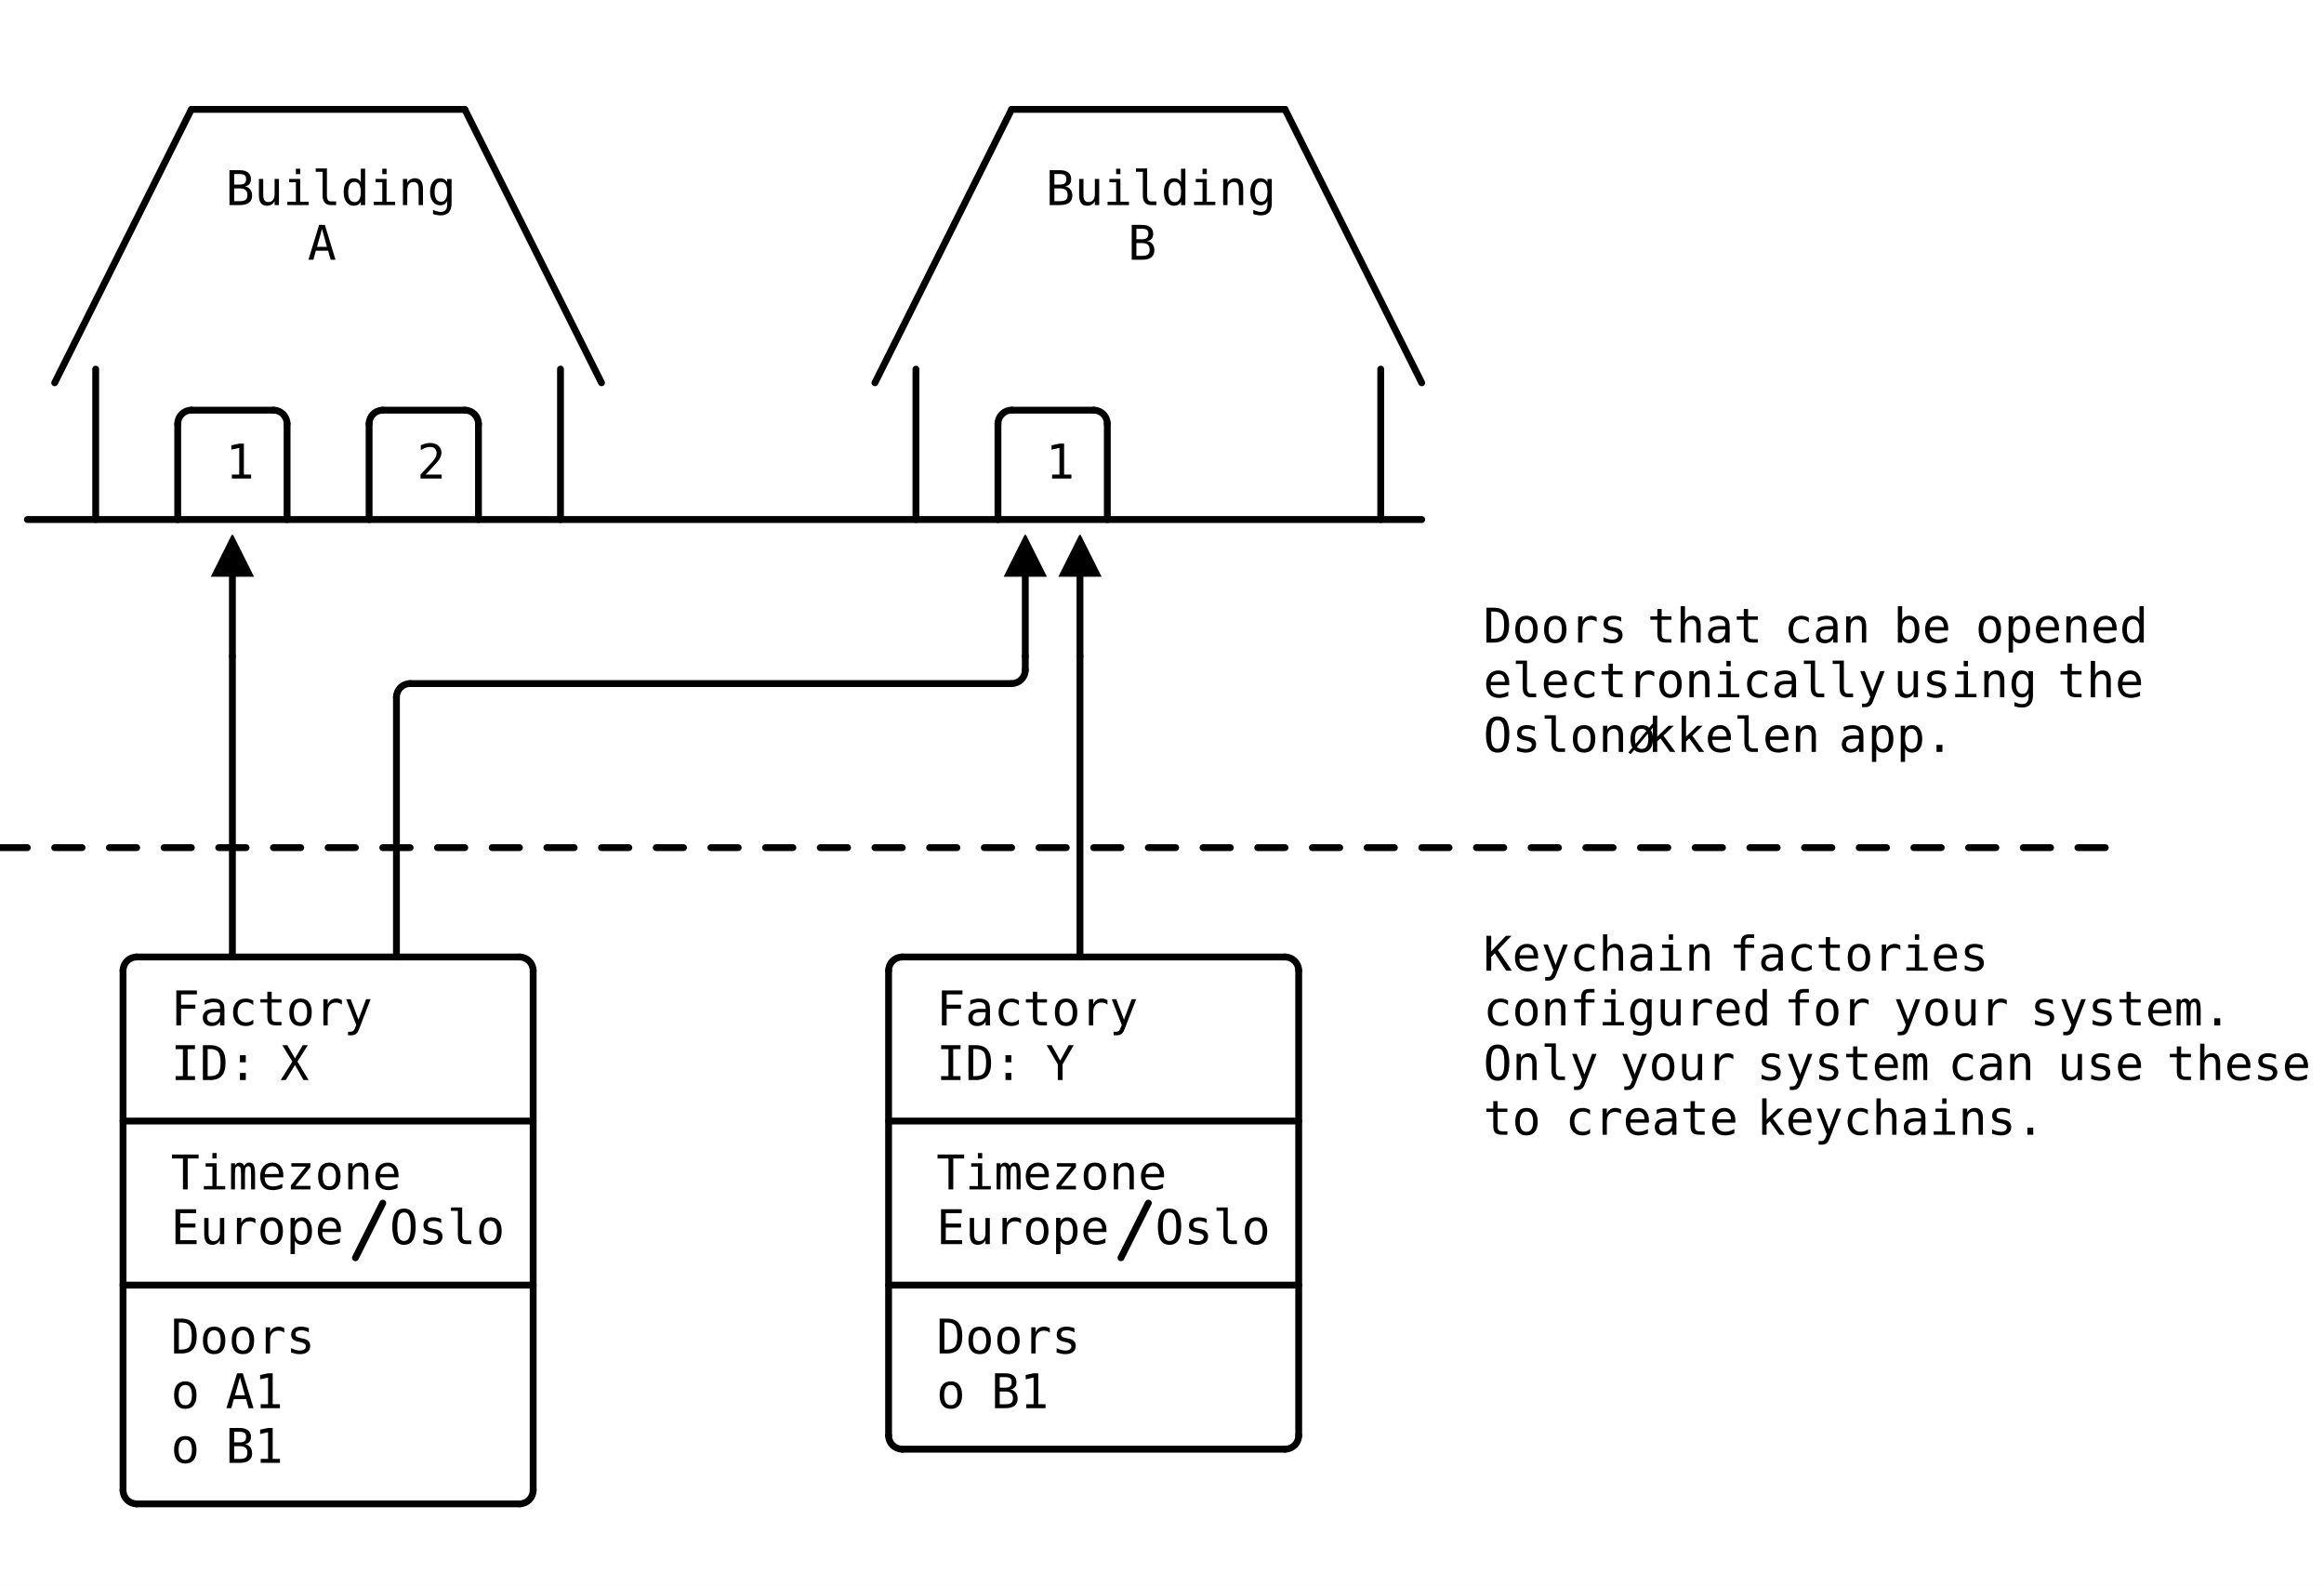
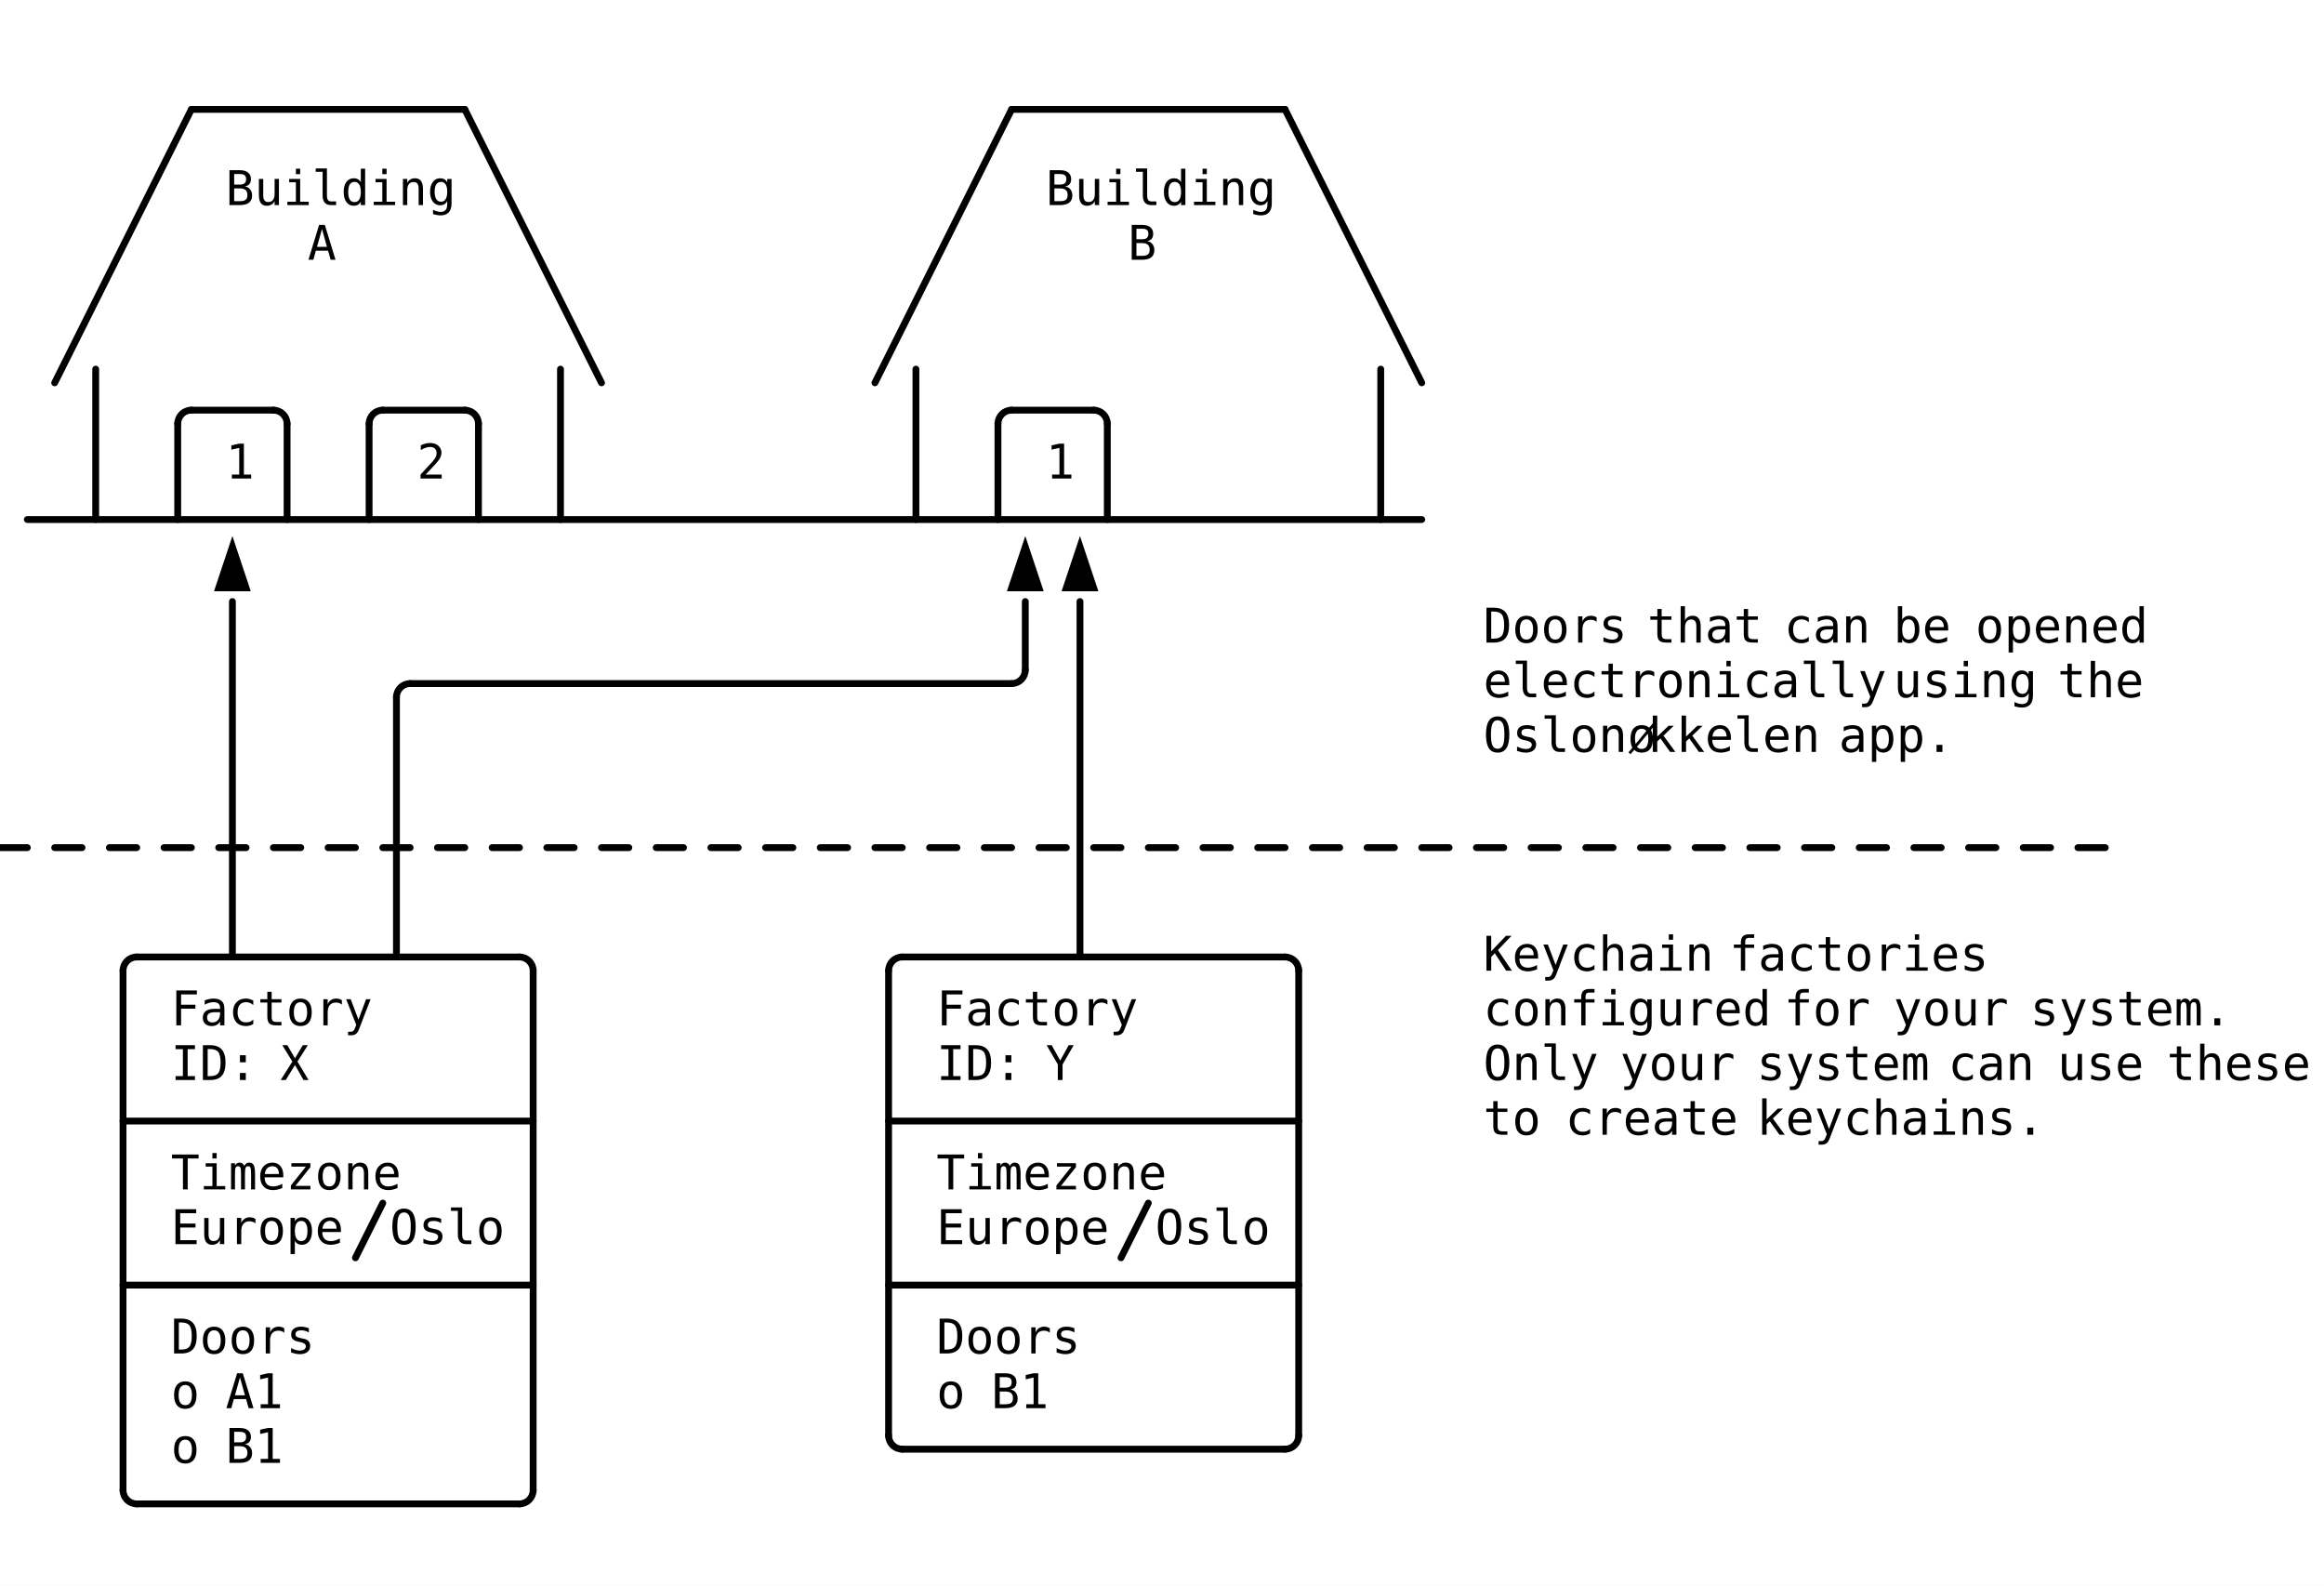
<svg xmlns="http://www.w3.org/2000/svg" height="464" preserveAspectRatio="xMidYMid meet" viewBox="0 0 680 464" width="680">
  <style>line, path, circle,rect,polygon {
                          stroke: black;
                          stroke-width: 2;
                          stroke-opacity: 1;
                          fill-opacity: 1;
                          stroke-linecap: round;
                          stroke-linejoin: miter;
                        }

                    text {
                        fill: black;
                        }
                        rect.backdrop{
                            stroke: none;
                            fill: white;
                        }
                        .broken{
                            stroke-dasharray: 8;
                        }
                        .filled{
                            fill: black;
                        }
                        .bg_filled{
                            fill: white;
                        }
                        .nofill{
                            fill: white;
                        }

                        text {
                         font-family: monospace;
                         font-size: 14px;
                        }

                        .end_marked_arrow{
                            marker-end: url(#arrow);
                         }
                        .start_marked_arrow{
                            marker-start: url(#arrow);
                         }

                        .end_marked_diamond{
                            marker-end: url(#diamond);
                         }
                        .start_marked_diamond{
                            marker-start: url(#diamond);
                         }

                        .end_marked_circle{
                            marker-end: url(#circle);
                         }
                        .start_marked_circle{
                            marker-start: url(#circle);
                         }

                        .end_marked_open_circle{
                            marker-end: url(#open_circle);
                         }
                        .start_marked_open_circle{
                            marker-start: url(#open_circle);
                         }

                        .end_marked_big_open_circle{
                            marker-end: url(#big_open_circle);
                         }
                        .start_marked_big_open_circle{
                            marker-start: url(#big_open_circle);
                         }

                         
                        </style>
  <defs>
    <marker id="arrow" markerHeight="7" markerWidth="7" orient="auto-start-reverse" refX="4" refY="2" viewBox="-2 -2 8 8">
      <polygon points="0,0 0,4 4,2 0,0" />
    </marker>
    <marker id="diamond" markerHeight="7" markerWidth="7" orient="auto-start-reverse" refX="4" refY="2" viewBox="-2 -2 8 8">
      <polygon points="0,2 2,0 4,2 2,4 0,2" />
    </marker>
    <marker id="circle" markerHeight="7" markerWidth="7" orient="auto-start-reverse" refX="4" refY="4" viewBox="0 0 8 8">
      <circle class="filled" cx="4" cy="4" r="2" />
    </marker>
    <marker id="open_circle" markerHeight="7" markerWidth="7" orient="auto-start-reverse" refX="4" refY="4" viewBox="0 0 8 8">
      <circle class="bg_filled" cx="4" cy="4" r="2" />
    </marker>
    <marker id="big_open_circle" markerHeight="7" markerWidth="7" orient="auto-start-reverse" refX="4" refY="4" viewBox="0 0 8 8">
      <circle class="bg_filled" cx="4" cy="4" r="3" />
    </marker>
  </defs>
  <rect class="backdrop" height="464" width="680" x="0" y="0" />
  <text x="66" y="140">1</text>
  <text x="122" y="140">2</text>
  <text x="306" y="140">1</text>
-   <line class="solid end_marked_arrow" x1="68" x2="68" y1="192" y2="160" />
-   <line class="solid end_marked_arrow" x1="300" x2="300" y1="192" y2="160" />
-   <line class="solid end_marked_arrow" x1="316" x2="316" y1="192" y2="160" />
+   <polygon class="filled" points="64,172 68,160 72,172" />
+   <polygon class="filled" points="296,172 300,160 304,172" />
+   <polygon class="filled" points="312,172 316,160 320,172" />
  <line class="broken" x1="0" x2="616" y1="248" y2="248" />
  <text x="50" y="300">Factory</text>
  <text x="274" y="300">Factory</text>
  <text x="50" y="316">ID:</text>
  <text x="82" y="316">X</text>
  <text x="274" y="316">ID:</text>
  <text x="306" y="316">Y</text>
  <text x="50" y="348">Timezone</text>
  <text x="274" y="348">Timezone</text>
  <text x="50" y="364">Europe</text>
  <line class="solid" x1="112" x2="104" y1="352" y2="368" />
  <text x="114" y="364">Oslo</text>
  <text x="274" y="364">Europe</text>
  <line class="solid" x1="336" x2="328" y1="352" y2="368" />
  <text x="338" y="364">Oslo</text>
  <text x="50" y="396">Doors</text>
  <text x="274" y="396">Doors</text>
  <text x="50" y="412">o</text>
  <text x="66" y="412">A1</text>
  <text x="274" y="412">o</text>
  <text x="290" y="412">B1</text>
  <text x="50" y="428">o</text>
  <text x="66" y="428">B1</text>
  <text x="66" y="60">Building</text>
  <text x="90" y="76">A</text>
  <text x="306" y="60">Building</text>
  <text x="330" y="76">B</text>
  <text x="434" y="188">Doors</text>
  <text x="482" y="188">that</text>
  <text x="522" y="188">can</text>
  <text x="554" y="188">be</text>
  <text x="578" y="188">opened</text>
  <text x="434" y="204">electronically</text>
  <text x="554" y="204">using</text>
  <text x="602" y="204">the</text>
  <text x="538" y="220">app.</text>
  <text x="434" y="284">Keychain</text>
  <text x="506" y="284">factories</text>
  <text x="434" y="300">configured</text>
  <text x="522" y="300">for</text>
  <text x="554" y="300">your</text>
  <text x="594" y="300">system.</text>
  <text x="434" y="316">Only</text>
  <text x="474" y="316">your</text>
  <text x="514" y="316">system</text>
  <text x="570" y="316">can</text>
  <text x="602" y="316">use</text>
  <text x="634" y="316">these</text>
  <text x="434" y="332">to</text>
  <text x="458" y="332">create</text>
  <text x="514" y="332">keychains.</text>
  <g>
    <line class="solid" x1="56" x2="136" y1="32" y2="32" />
    <line class="solid" x1="56" x2="16" y1="32" y2="112" />
    <line class="solid" x1="136" x2="176" y1="32" y2="112" />
  </g>
  <g>
    <line class="solid" x1="296" x2="376" y1="32" y2="32" />
    <line class="solid" x1="296" x2="256" y1="32" y2="112" />
    <line class="solid" x1="376" x2="416" y1="32" y2="112" />
  </g>
  <g>
    <line class="solid" x1="28" x2="28" y1="108" y2="152" />
    <path class="nofill" d="M 296,120 A 4,4 0,0,0 292,124" />
    <line class="solid" x1="292" x2="292" y1="124" y2="152" />
    <line class="solid" x1="296" x2="320" y1="120" y2="120" />
    <path class="nofill" d="M 320,120 A 4,4 0,0,1 324,124" />
    <line class="solid" x1="324" x2="324" y1="124" y2="152" />
    <line class="solid" x1="8" x2="416" y1="152" y2="152" />
    <line class="solid" x1="164" x2="164" y1="108" y2="152" />
    <line class="solid" x1="268" x2="268" y1="108" y2="152" />
    <line class="solid" x1="404" x2="404" y1="108" y2="152" />
    <path class="nofill" d="M 56,120 A 4,4 0,0,0 52,124" />
    <line class="solid" x1="52" x2="52" y1="124" y2="152" />
    <line class="solid" x1="56" x2="80" y1="120" y2="120" />
    <path class="nofill" d="M 80,120 A 4,4 0,0,1 84,124" />
    <line class="solid" x1="84" x2="84" y1="124" y2="152" />
    <path class="nofill" d="M 112,120 A 4,4 0,0,0 108,124" />
    <line class="solid" x1="108" x2="108" y1="124" y2="152" />
    <line class="solid" x1="112" x2="136" y1="120" y2="120" />
    <path class="nofill" d="M 136,120 A 4,4 0,0,1 140,124" />
    <line class="solid" x1="140" x2="140" y1="124" y2="152" />
  </g>
  <g>
-     <line class="solid" x1="68" x2="68" y1="192" y2="280" />
+     <line class="solid" x1="68" x2="68" y1="176" y2="280" />
    <path class="nofill" d="M 40,280 A 4,4 0,0,0 36,284" />
    <line class="solid" x1="36" x2="36" y1="284" y2="436" />
    <line class="solid" x1="40" x2="152" y1="280" y2="280" />
    <path class="nofill" d="M 152,280 A 4,4 0,0,1 156,284" />
    <line class="solid" x1="156" x2="156" y1="284" y2="436" />
    <line class="solid" x1="36" x2="156" y1="328" y2="328" />
    <line class="solid" x1="36" x2="156" y1="376" y2="376" />
    <path class="nofill" d="M 36,436 A 4,4 0,0,0 40,440" />
    <line class="solid" x1="40" x2="152" y1="440" y2="440" />
    <path class="nofill" d="M 156,436 A 4,4 0,0,1 152,440" />
+     <line class="solid" x1="300" x2="300" y1="176" y2="196" />
    <path class="nofill" d="M 120,200 A 4,4 0,0,0 116,204" />
    <line class="solid" x1="116" x2="116" y1="204" y2="280" />
    <line class="solid" x1="120" x2="296" y1="200" y2="200" />
-     <line class="solid" x1="300" x2="300" y1="192" y2="196" />
    <path class="nofill" d="M 300,196 A 4,4 0,0,1 296,200" />
  </g>
  <g>
-     <line class="solid" x1="316" x2="316" y1="192" y2="280" />
+     <line class="solid" x1="316" x2="316" y1="176" y2="280" />
    <path class="nofill" d="M 264,280 A 4,4 0,0,0 260,284" />
    <line class="solid" x1="260" x2="260" y1="284" y2="420" />
    <line class="solid" x1="264" x2="376" y1="280" y2="280" />
    <path class="nofill" d="M 376,280 A 4,4 0,0,1 380,284" />
    <line class="solid" x1="380" x2="380" y1="284" y2="420" />
    <line class="solid" x1="260" x2="380" y1="328" y2="328" />
    <line class="solid" x1="260" x2="380" y1="376" y2="376" />
    <path class="nofill" d="M 260,420 A 4,4 0,0,0 264,424" />
    <line class="solid" x1="264" x2="376" y1="424" y2="424" />
    <path class="nofill" d="M 380,420 A 4,4 0,0,1 376,424" />
  </g>
  <g>
    <text x="434" y="220">Oslonø</text>
    <text x="482" y="220">kkelen</text>
  </g>
</svg>
